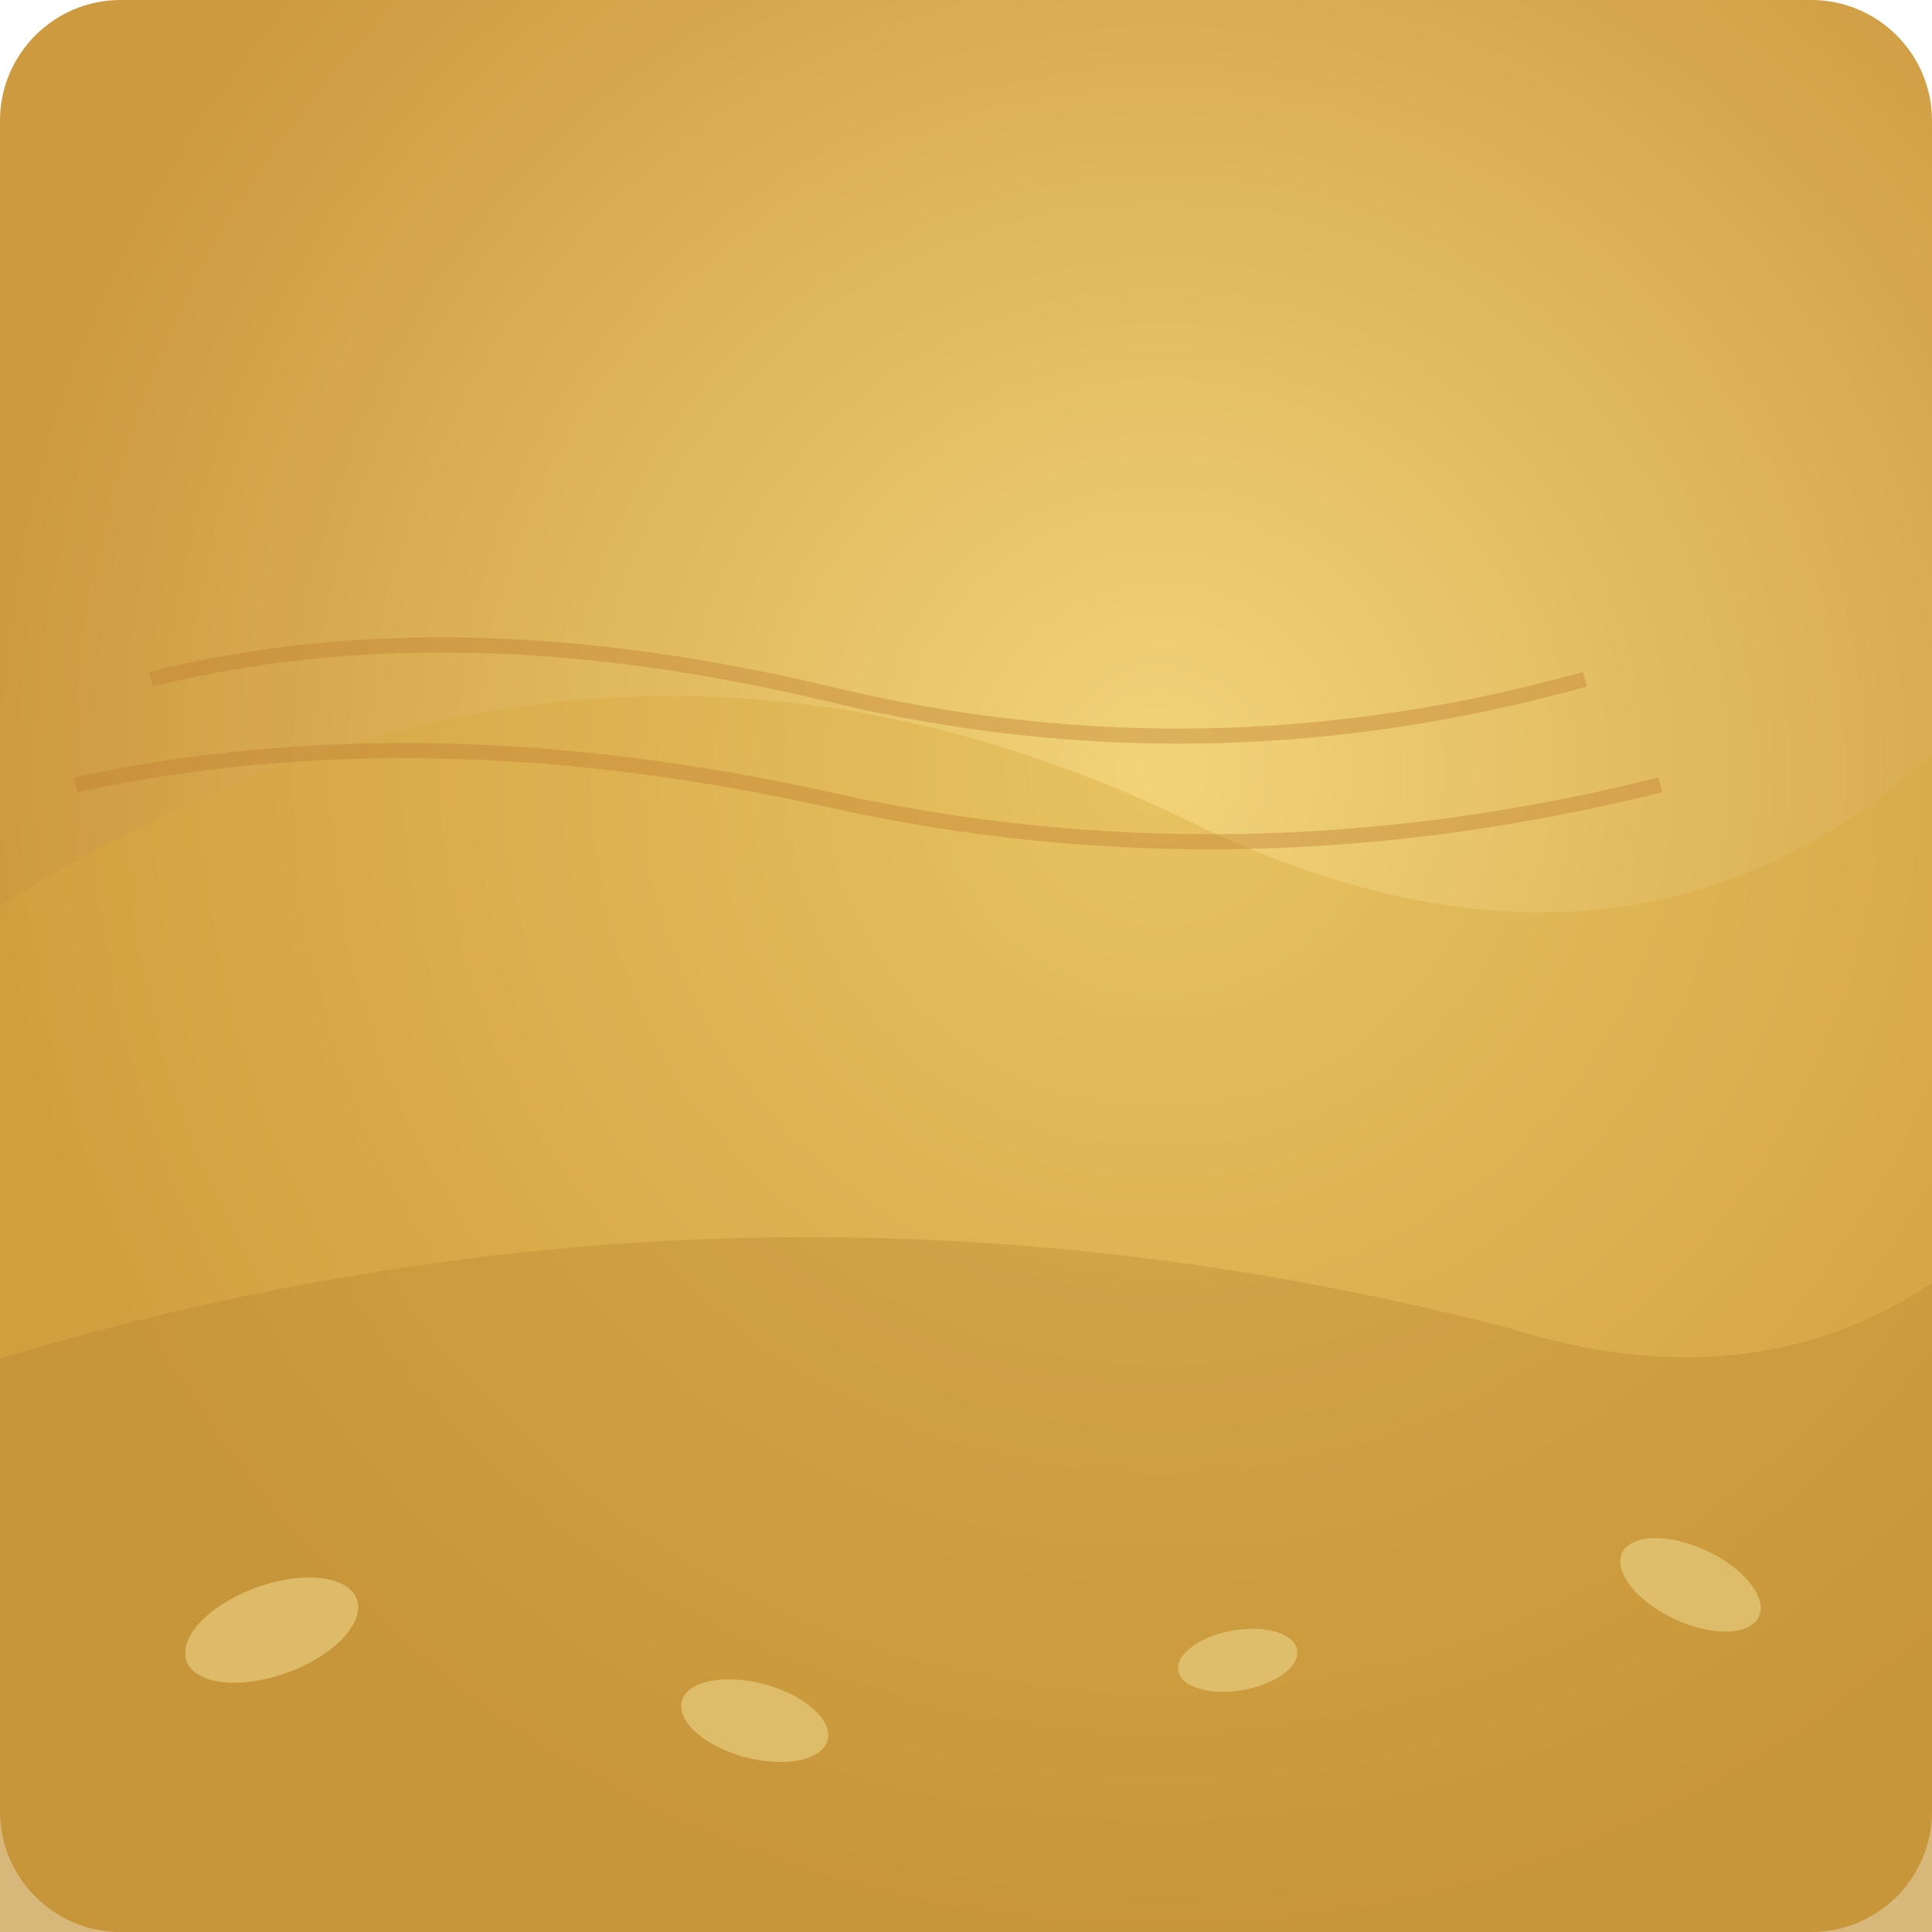
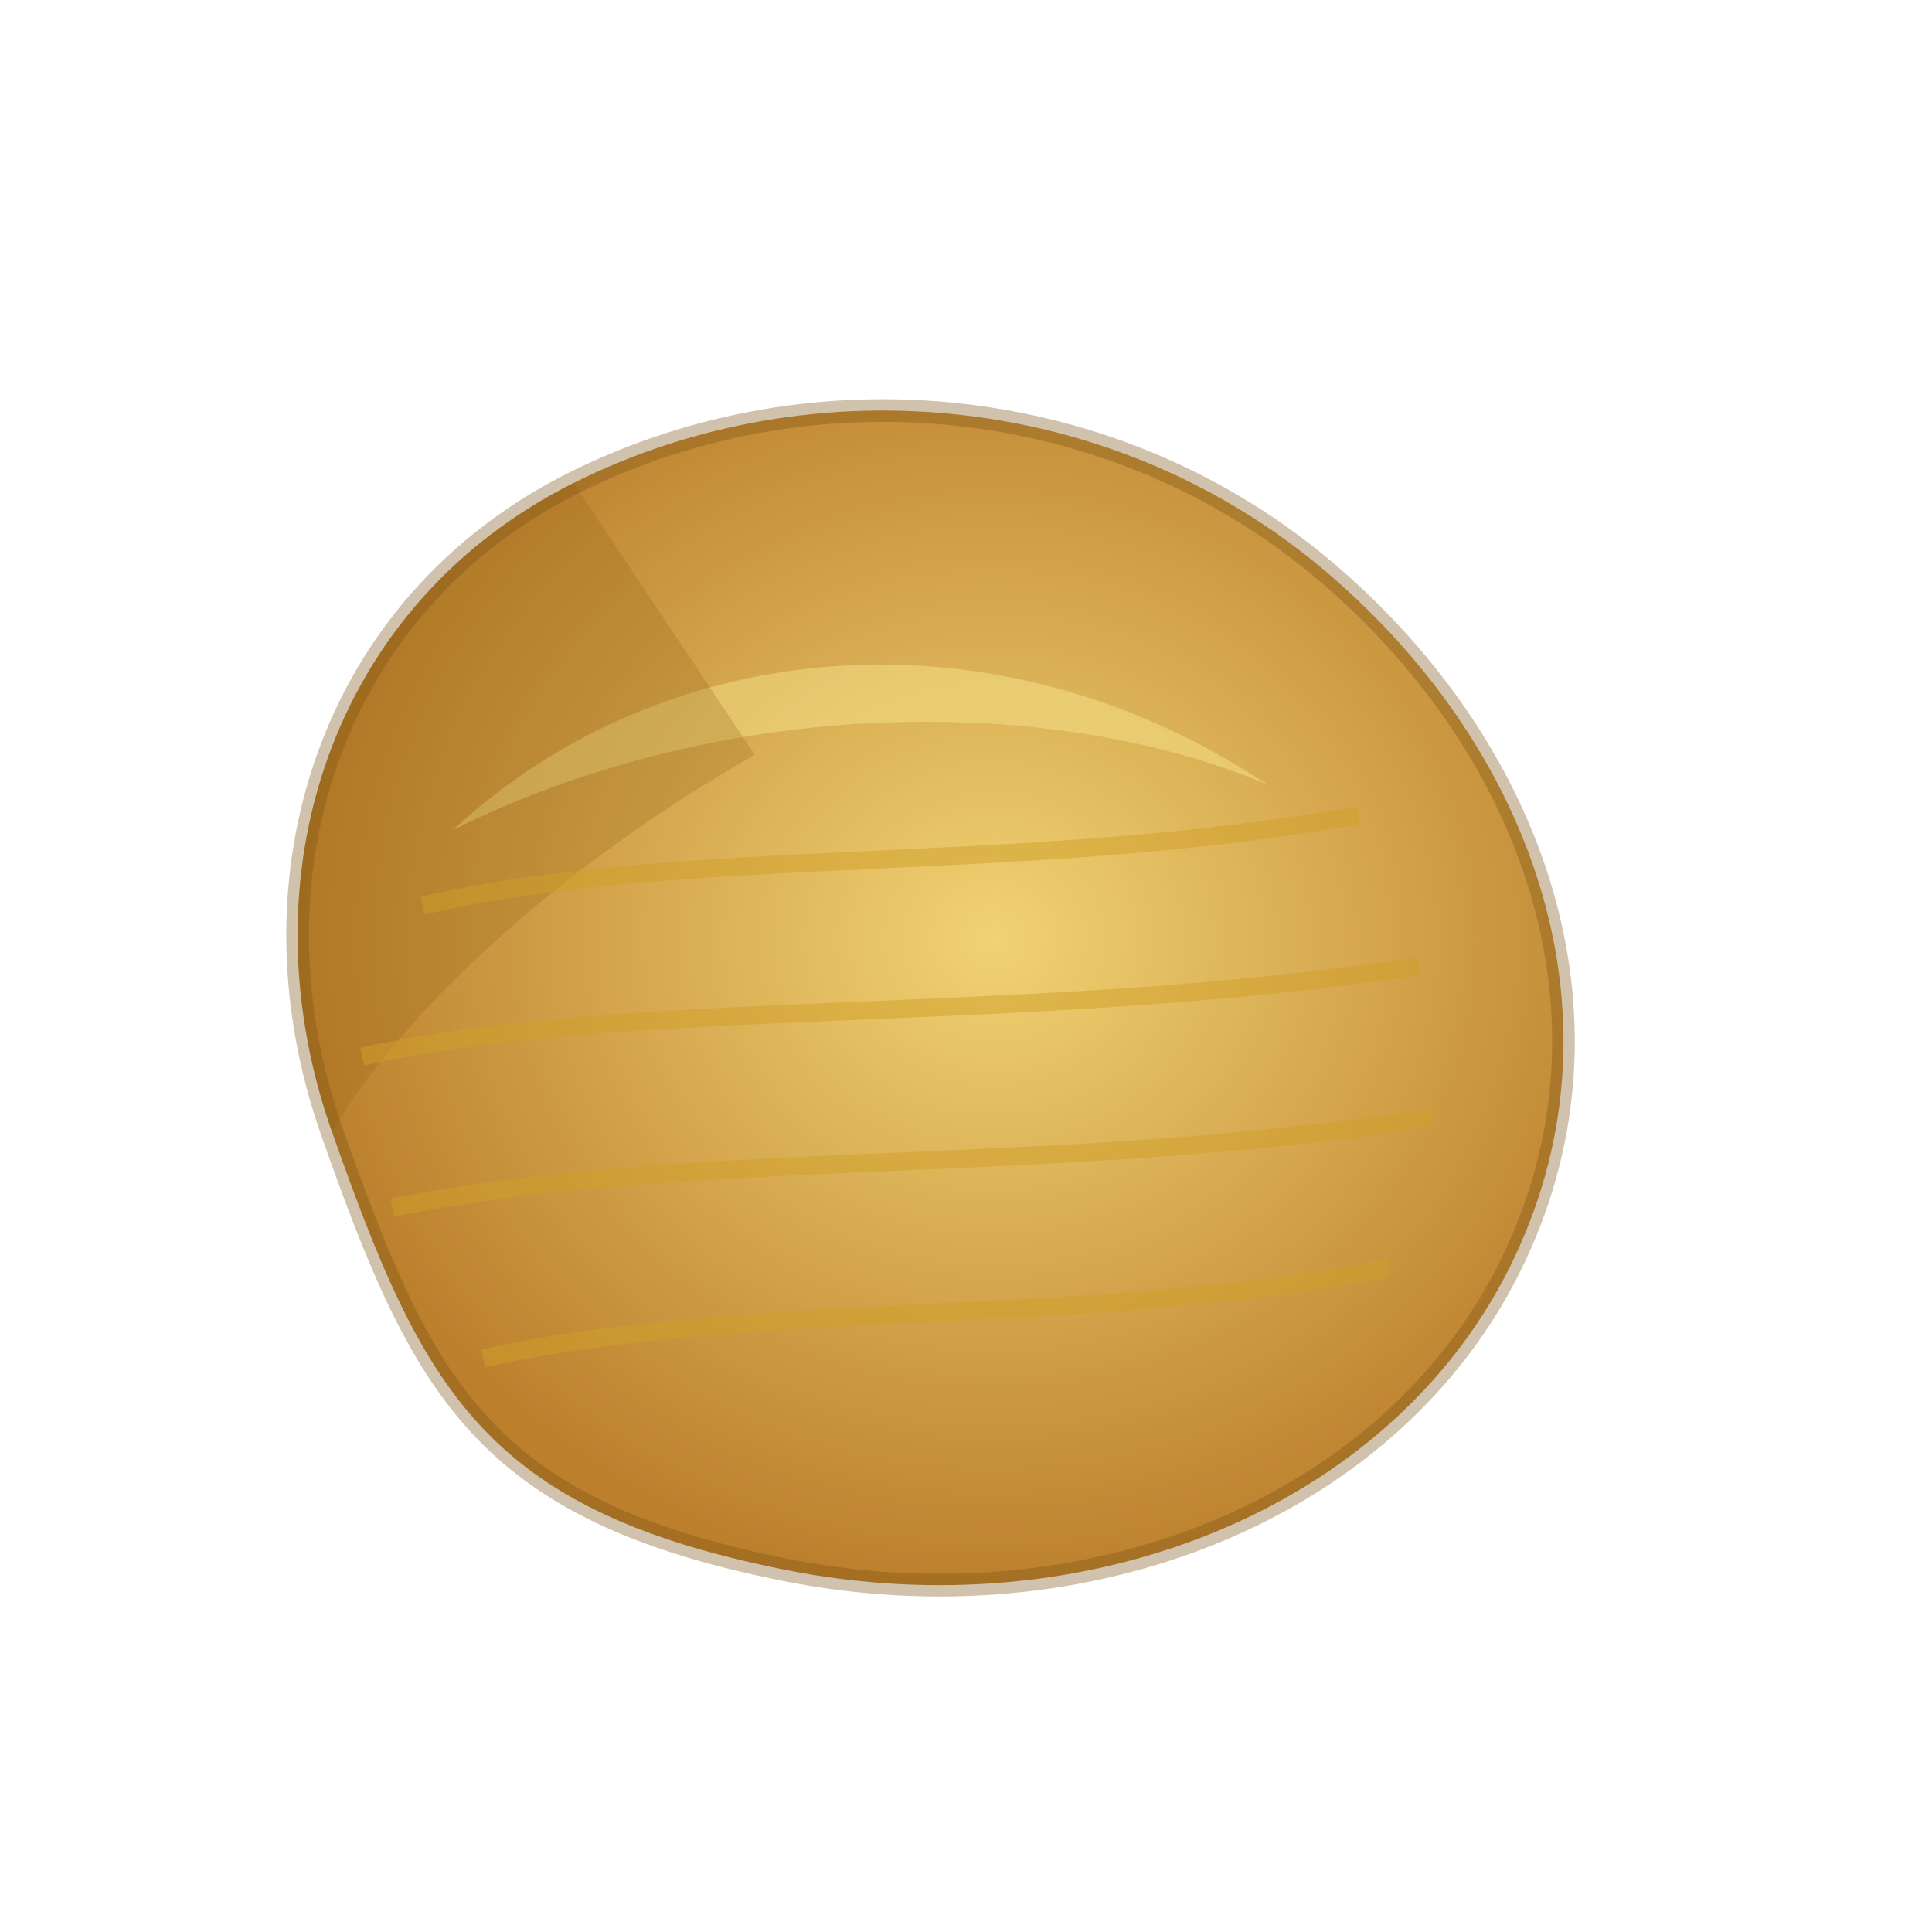
<svg xmlns="http://www.w3.org/2000/svg" width="128" height="128" viewBox="0 0 128 128">
  <defs>
-     <radialGradient id="bg" cx="60%" cy="40%" r="60%">
-       <stop offset="0%" stop-color="#f0d070" />
-       <stop offset="100%" stop-color="#c89030" />
+     <radialGradient id="g" cx="55%" cy="45%" r="55%">
+       <stop offset="0%" stop-color="#f0d06a" />
+       <stop offset="100%" stop-color="#b87820" />
    </radialGradient>
+     <clipPath id="c">
+       <path d="M22 75 C16 58 22 40 38 32 C54 24 74 26 88 38 C102 50 108 68 100 84 C92 100 72 108 52 104 C32 100 28 92 22 75Z" />
+     </clipPath>
  </defs>
-   <rect width="128" height="128" fill="url(#bg)" rx="8" />
-   <path d="M0 60 Q40 35 80 55 Q108 68 128 50 L128 128 L0 128Z" fill="#d4a030" opacity="0.4" />
-   <path d="M0 90 Q50 75 100 88 Q116 93 128 85 L128 128 L0 128Z" fill="#b07820" opacity="0.35" />
-   <g fill="#e8d080" opacity="0.6">
-     <ellipse cx="18" cy="108" rx="6" ry="3" transform="rotate(-20 18 108)" />
-     <ellipse cx="50" cy="114" rx="5" ry="2.5" transform="rotate(15 50 114)" />
-     <ellipse cx="82" cy="110" rx="4" ry="2" transform="rotate(-10 82 110)" />
-     <ellipse cx="112" cy="105" rx="5" ry="2.5" transform="rotate(25 112 105)" />
+   <path d="M22 75 C16 58 22 40 38 32 C54 24 74 26 88 38 C102 50 108 68 100 84 C92 100 72 108 52 104 C32 100 28 92 22 75Z" fill="url(#g)" opacity="0.94" />
+   <path d="M30 55 C44 42 66 40 84 52 C70 46 48 46 30 55Z" fill="#f8e890" opacity="0.45" />
+   <path d="M22 75 C16 58 22 40 38 32 L50 50 C36 58 26 68 22 75Z" fill="#906015" opacity="0.25" />
+   <g clip-path="url(#c)" stroke="#d0a028" stroke-width="1.2" fill="none" opacity="0.5">
+     <path d="M28 60 C45 56 68 58 90 54" />
+     <path d="M24 70 C42 66 68 68 94 64" />
+     <path d="M26 80 C46 76 70 78 95 74" />
+     <path d="M32 90 C50 86 72 88 92 84" />
  </g>
-   <g stroke="#b87020" stroke-width="1" fill="none" opacity="0.4">
-     <path d="M10 45 Q30 40 55 46 Q80 52 105 45" />
-     <path d="M5 52 Q28 47 55 53 Q82 59 110 52" />
-   </g>
-   <rect width="128" height="128" fill="#fff8d0" opacity="0.1" rx="8" />
+   <path d="M22 75 C16 58 22 40 38 32 C54 24 74 26 88 38 C102 50 108 68 100 84 C92 100 72 108 52 104 C32 100 28 92 22 75Z" fill="none" stroke="#785010" stroke-width="1.5" opacity="0.35" />
</svg>
